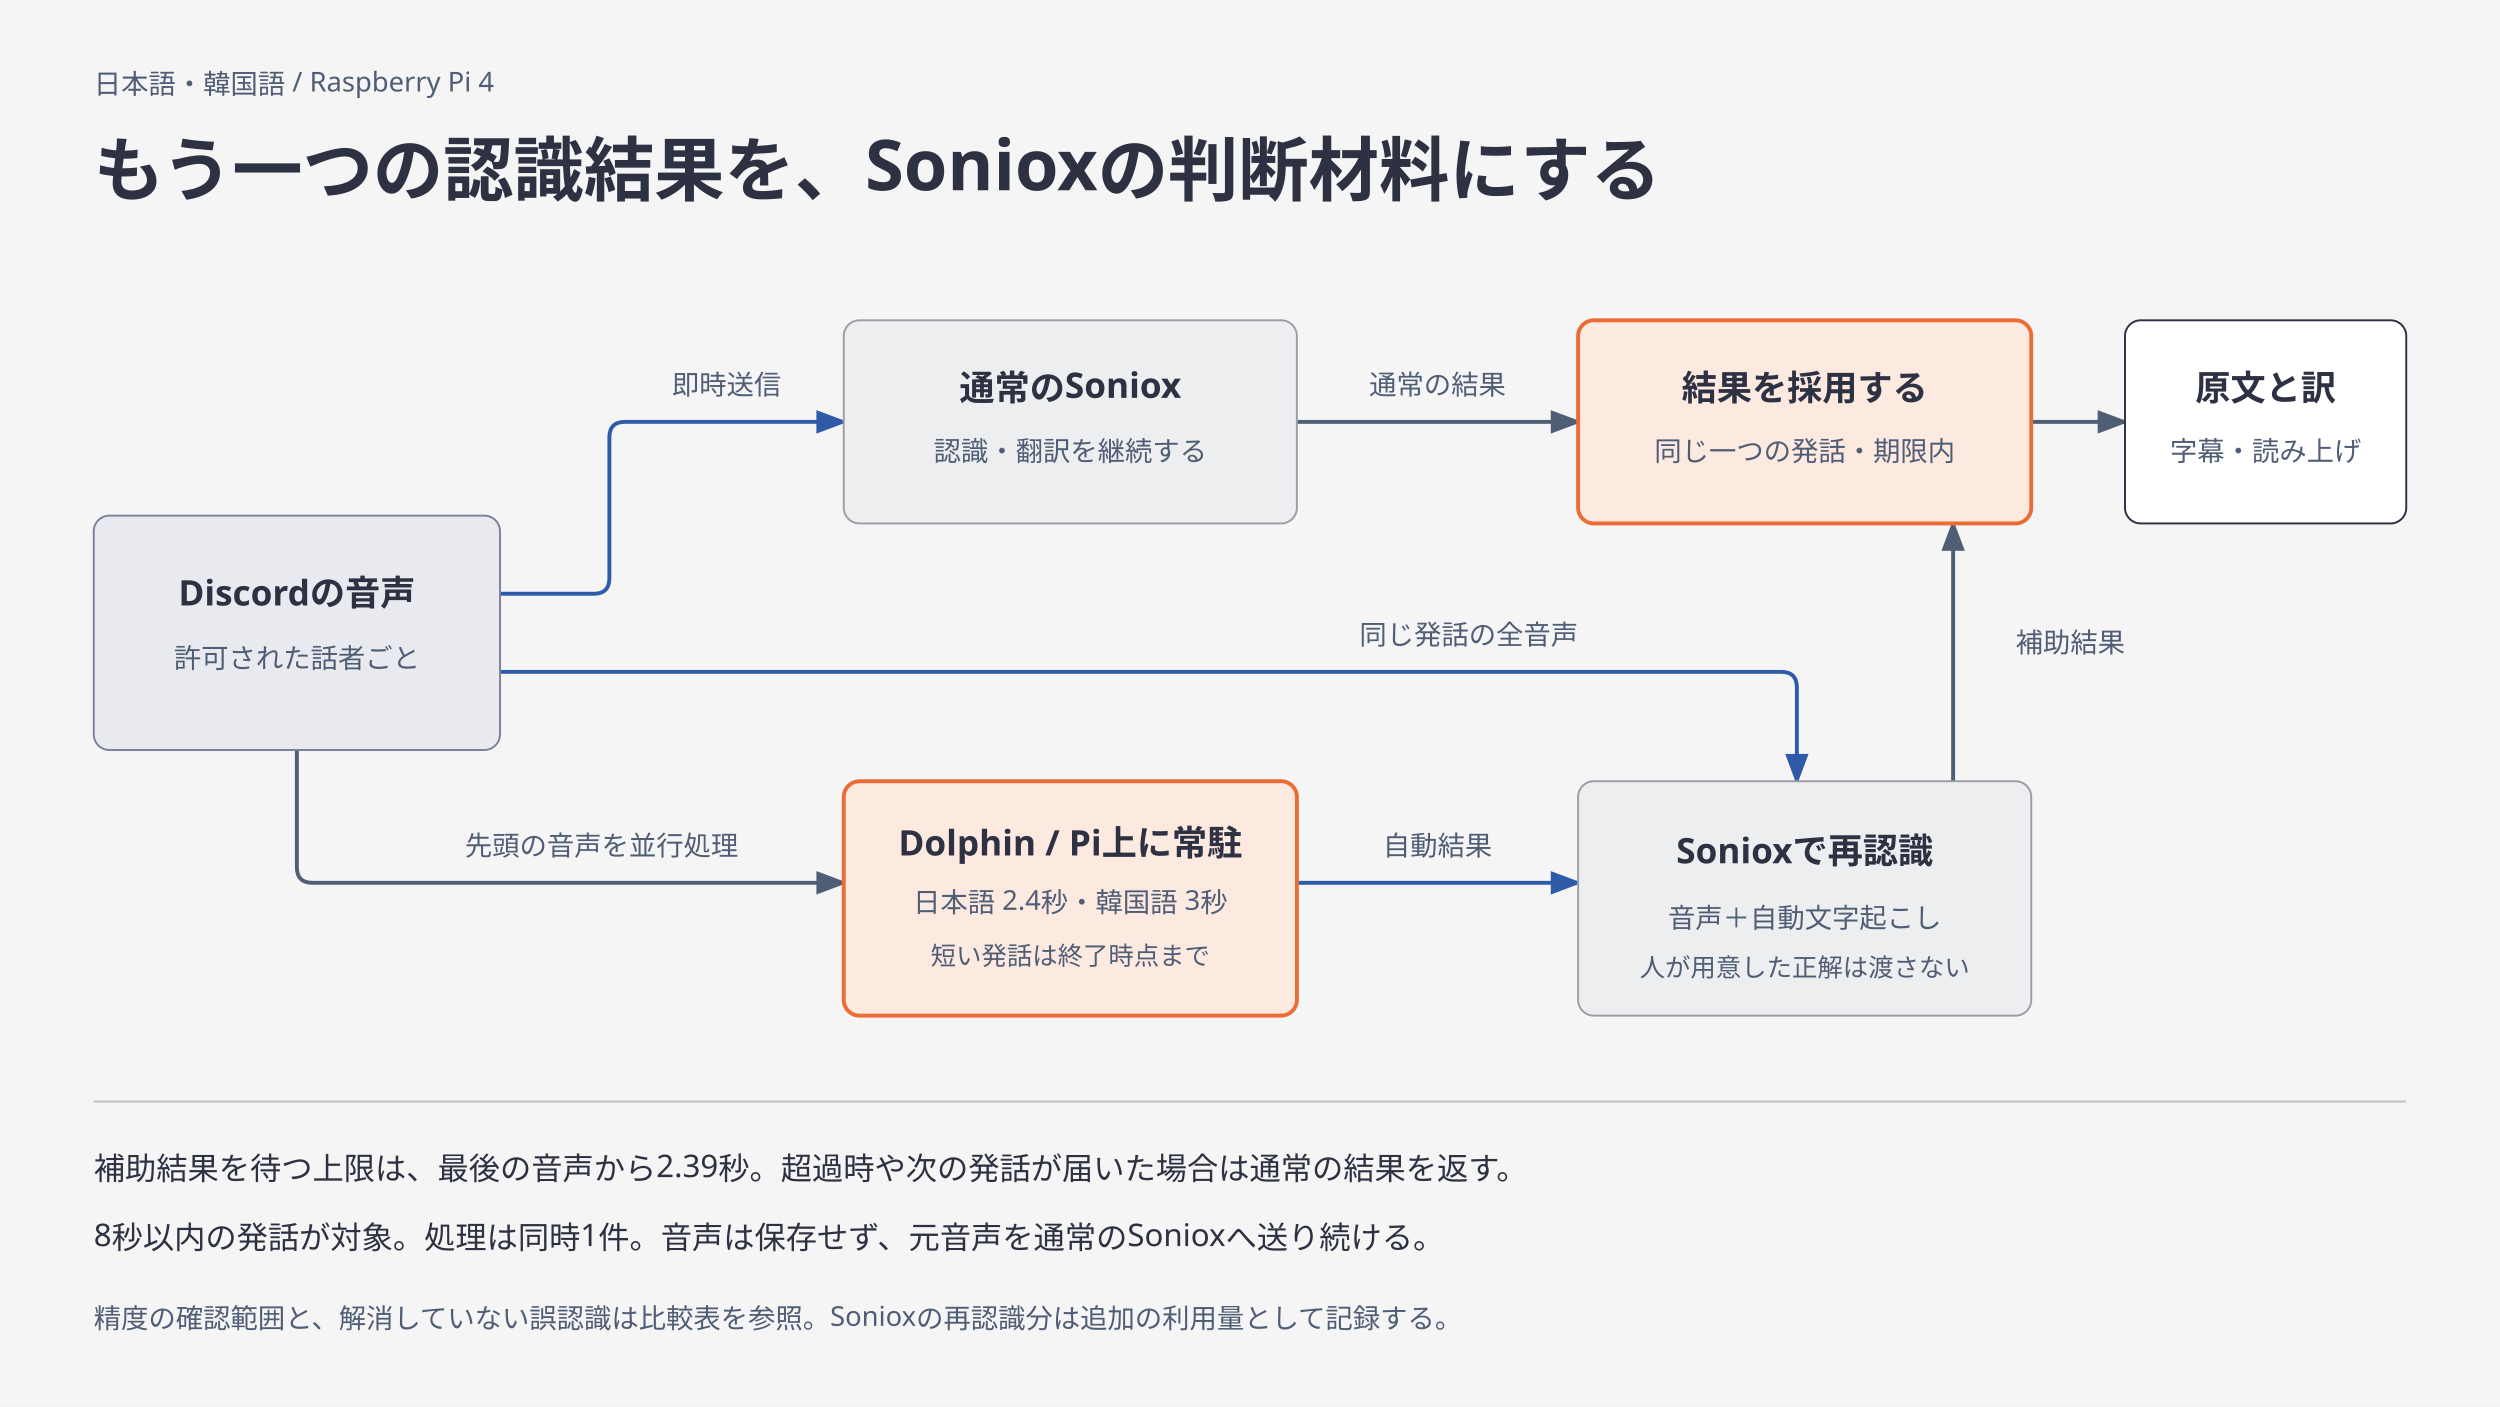
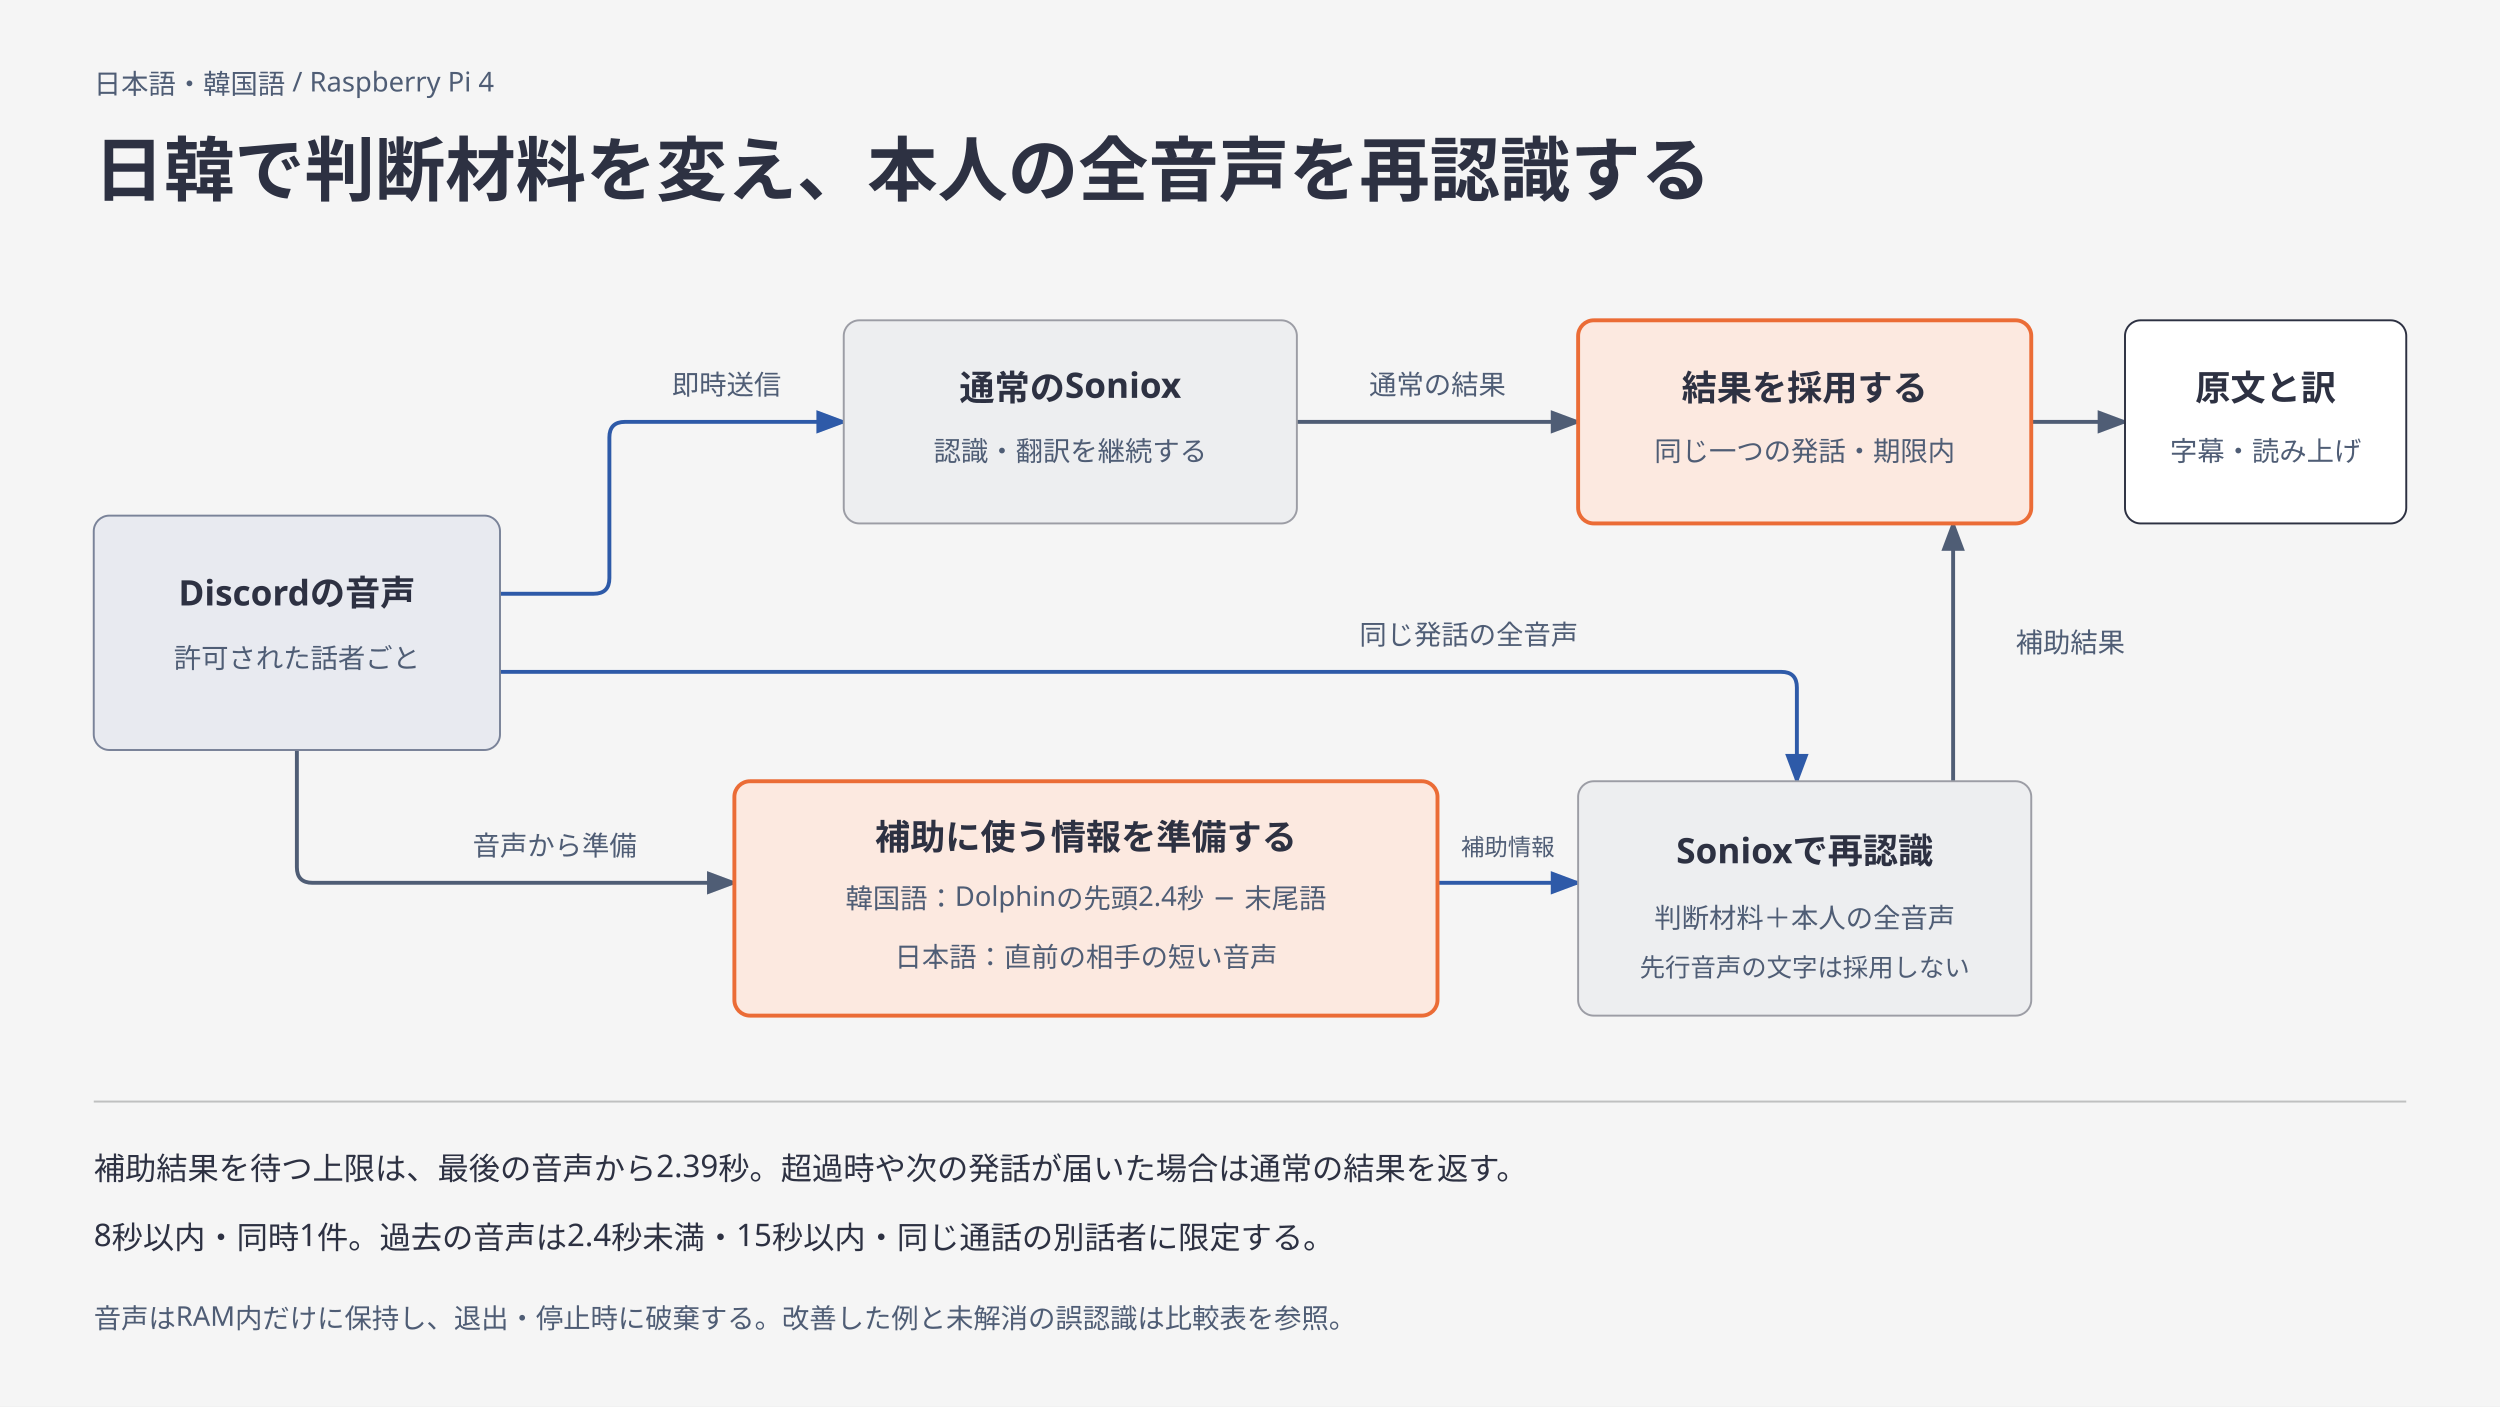
- <svg xmlns="http://www.w3.org/2000/svg" viewBox="0 0 1280 720" role="img" aria-labelledby="title description" font-family="'Geist', 'Noto Sans JP', sans-serif">
+ <svg xmlns="http://www.w3.org/2000/svg" viewBox="0 0 1280 720" role="img" aria-labelledby="bilingual-stt-refinement-title bilingual-stt-refinement-desc" font-family="'Geist', 'Noto Sans JP', sans-serif">
  <defs>
    <marker id="arrow" markerWidth="8" markerHeight="6" refX="7" refY="3" orient="auto">
      <polygon points="0 0,8 3,0 6" fill="#4f5d75" />
    </marker>
    <marker id="arrow-accent" markerWidth="8" markerHeight="6" refX="7" refY="3" orient="auto">
      <polygon points="0 0,8 3,0 6" fill="#eb6c36" />
    </marker>
    <marker id="arrow-link" markerWidth="8" markerHeight="6" refX="7" refY="3" orient="auto">
      <polygon points="0 0,8 3,0 6" fill="#2e5aa8" />
    </marker>
  </defs>
  <rect width="1280" height="720" fill="#f5f5f5" />
  <text x="48" y="48" fill="#4f5d75" font-size="14">日本語・韓国語 / Raspberry Pi 4</text>
-   <text x="48" y="100" fill="#2d3142" font-size="36" font-weight="600">もう一つの認識結果を、Sonioxの判断材料にする</text>
+   <text x="48" y="100" fill="#2d3142" font-size="36" font-weight="600">日韓で判断材料を変え、本人の全音声を再認識する</text>
  <path d="M256 304 H304 Q312 304 312 296 V224 Q312 216 320 216 H432" fill="none" stroke="#2e5aa8" stroke-width="2" marker-end="url(#arrow-link)" />
-   <path d="M152 384 V444 Q152 452 160 452 H432" fill="none" stroke="#4f5d75" stroke-width="2" marker-end="url(#arrow)" />
+   <path d="M152 384 V444 Q152 452 160 452 H376" fill="none" stroke="#4f5d75" stroke-width="2" marker-end="url(#arrow)" />
  <path d="M256 344 H912 Q920 344 920 352 V400" fill="none" stroke="#2e5aa8" stroke-width="2" marker-end="url(#arrow-link)" />
  <line x1="664" y1="216" x2="808" y2="216" stroke="#4f5d75" stroke-width="2" marker-end="url(#arrow)" />
-   <line x1="664" y1="452" x2="808" y2="452" stroke="#2e5aa8" stroke-width="2" marker-end="url(#arrow-link)" />
+   <line x1="736" y1="452" x2="808" y2="452" stroke="#2e5aa8" stroke-width="2" marker-end="url(#arrow-link)" />
  <line x1="1000" y1="400" x2="1000" y2="268" stroke="#4f5d75" stroke-width="2" marker-end="url(#arrow)" />
  <line x1="1040" y1="216" x2="1088" y2="216" stroke="#4f5d75" stroke-width="2" marker-end="url(#arrow)" />
  <g fill="#f5f5f5">
    <rect x="328" y="184" width="88" height="24" />
    <rect x="680" y="184" width="112" height="24" />
    <rect x="648" y="312" width="208" height="24" />
-     <rect x="216" y="420" width="184" height="24" />
-     <rect x="688" y="420" width="96" height="24" />
+     <rect x="208" y="420" width="152" height="24" />
+     <rect x="744" y="420" width="56" height="24" />
    <rect x="1012" y="316" width="96" height="24" />
  </g>
  <g fill="#4f5d75" font-size="14" text-anchor="middle">
    <text x="372" y="202">即時送信</text>
    <text x="736" y="202">通常の結果</text>
    <text x="752" y="330">同じ発話の全音声</text>
-     <text x="308" y="438">先頭の音声を並行処理</text>
-     <text x="736" y="438">自動結果</text>
+     <text x="284" y="438">音声から準備</text>
+     <text x="772" y="438" font-size="12">補助情報</text>
    <text x="1060" y="334">補助結果</text>
  </g>
  <g data-node="source">
    <rect x="48" y="264" width="208" height="120" rx="8" fill="#e8eaf0" stroke="#7a8399" />
    <text x="152" y="310" fill="#2d3142" font-size="18" font-weight="600" text-anchor="middle">Discordの音声</text>
    <text x="152" y="342" fill="#4f5d75" font-size="14" text-anchor="middle">許可された話者ごと</text>
  </g>
  <g data-node="primary">
    <rect x="432" y="164" width="232" height="104" rx="8" fill="#edeef0" stroke="#9c9da5" />
    <text x="548" y="205" fill="#2d3142" font-size="18" font-weight="600" text-anchor="middle">通常のSoniox</text>
    <text x="548" y="236" fill="#4f5d75" font-size="14" text-anchor="middle">認識・翻訳を継続する</text>
  </g>
-   <g data-node="dolphin">
-     <rect x="432" y="400" width="232" height="120" rx="8" fill="#fce9e0" stroke="#eb6c36" stroke-width="2" />
-     <text x="548" y="438" fill="#2d3142" font-size="18" font-weight="600" text-anchor="middle">Dolphin / Pi上に常駐</text>
-     <text x="548" y="467" fill="#4f5d75" font-size="14" text-anchor="middle">日本語 2.4秒・韓国語 3秒</text>
-     <text x="548" y="494" fill="#4f5d75" font-size="13" text-anchor="middle">短い発話は終了時点まで</text>
+   <g data-node="preparation">
+     <rect x="376" y="400" width="360" height="120" rx="8" fill="#fce9e0" stroke="#eb6c36" stroke-width="2" />
+     <text x="556" y="435" fill="#2d3142" font-size="18" font-weight="600" text-anchor="middle">補助に使う情報を準備する</text>
+     <text x="556" y="465" fill="#4f5d75" font-size="14" text-anchor="middle">韓国語：Dolphinの先頭2.4秒 − 末尾語</text>
+     <text x="556" y="495" fill="#4f5d75" font-size="14" text-anchor="middle">日本語：直前の相手の短い音声</text>
  </g>
  <g data-node="secondary">
    <rect x="808" y="400" width="232" height="120" rx="8" fill="#edeef0" stroke="#9c9da5" />
    <text x="924" y="442" fill="#2d3142" font-size="18" font-weight="600" text-anchor="middle">Sonioxで再認識</text>
-     <text x="924" y="475" fill="#4f5d75" font-size="14" text-anchor="middle">音声＋自動文字起こし</text>
-     <text x="924" y="500" fill="#4f5d75" font-size="13" text-anchor="middle">人が用意した正解は渡さない</text>
+     <text x="924" y="475" fill="#4f5d75" font-size="14" text-anchor="middle">判断材料＋本人の全音声</text>
+     <text x="924" y="500" fill="#4f5d75" font-size="13" text-anchor="middle">先行音声の文字は採用しない</text>
  </g>
  <g data-node="choice">
    <rect x="808" y="164" width="232" height="104" rx="8" fill="#fce9e0" stroke="#eb6c36" stroke-width="2" />
    <text x="924" y="205" fill="#2d3142" font-size="18" font-weight="600" text-anchor="middle">結果を採用する</text>
    <text x="924" y="236" fill="#4f5d75" font-size="14" text-anchor="middle">同じ一つの発話・期限内</text>
  </g>
  <g data-node="output">
    <rect x="1088" y="164" width="144" height="104" rx="8" fill="#ffffff" stroke="#2d3142" />
    <text x="1160" y="205" fill="#2d3142" font-size="18" font-weight="600" text-anchor="middle">原文と訳</text>
    <text x="1160" y="236" fill="#4f5d75" font-size="14" text-anchor="middle">字幕・読み上げ</text>
  </g>
  <line x1="48" y1="564" x2="1232" y2="564" stroke="#bfc0c0" />
  <g fill="#2d3142" font-size="16">
    <text x="48" y="604">補助結果を待つ上限は、最後の音声から2.39秒。超過時や次の発話が届いた場合は通常の結果を返す。</text>
-     <text x="48" y="638">8秒以内の発話が対象。処理は同時1件。音声は保存せず、元音声を通常のSonioxへ送り続ける。</text>
+     <text x="48" y="638">8秒以内・同時1件。過去の音声は2.4秒未満・15秒以内・同じ通話の別話者に限定する。</text>
  </g>
-   <text x="48" y="680" fill="#4f5d75" font-size="14">精度の確認範囲と、解消していない誤認識は比較表を参照。Sonioxの再認識分は追加の利用量として記録する。</text>
+   <text x="48" y="680" fill="#4f5d75" font-size="14">音声はRAM内だけに保持し、退出・停止時に破棄する。改善した例と未解消の誤認識は比較表を参照。</text>
</svg>
